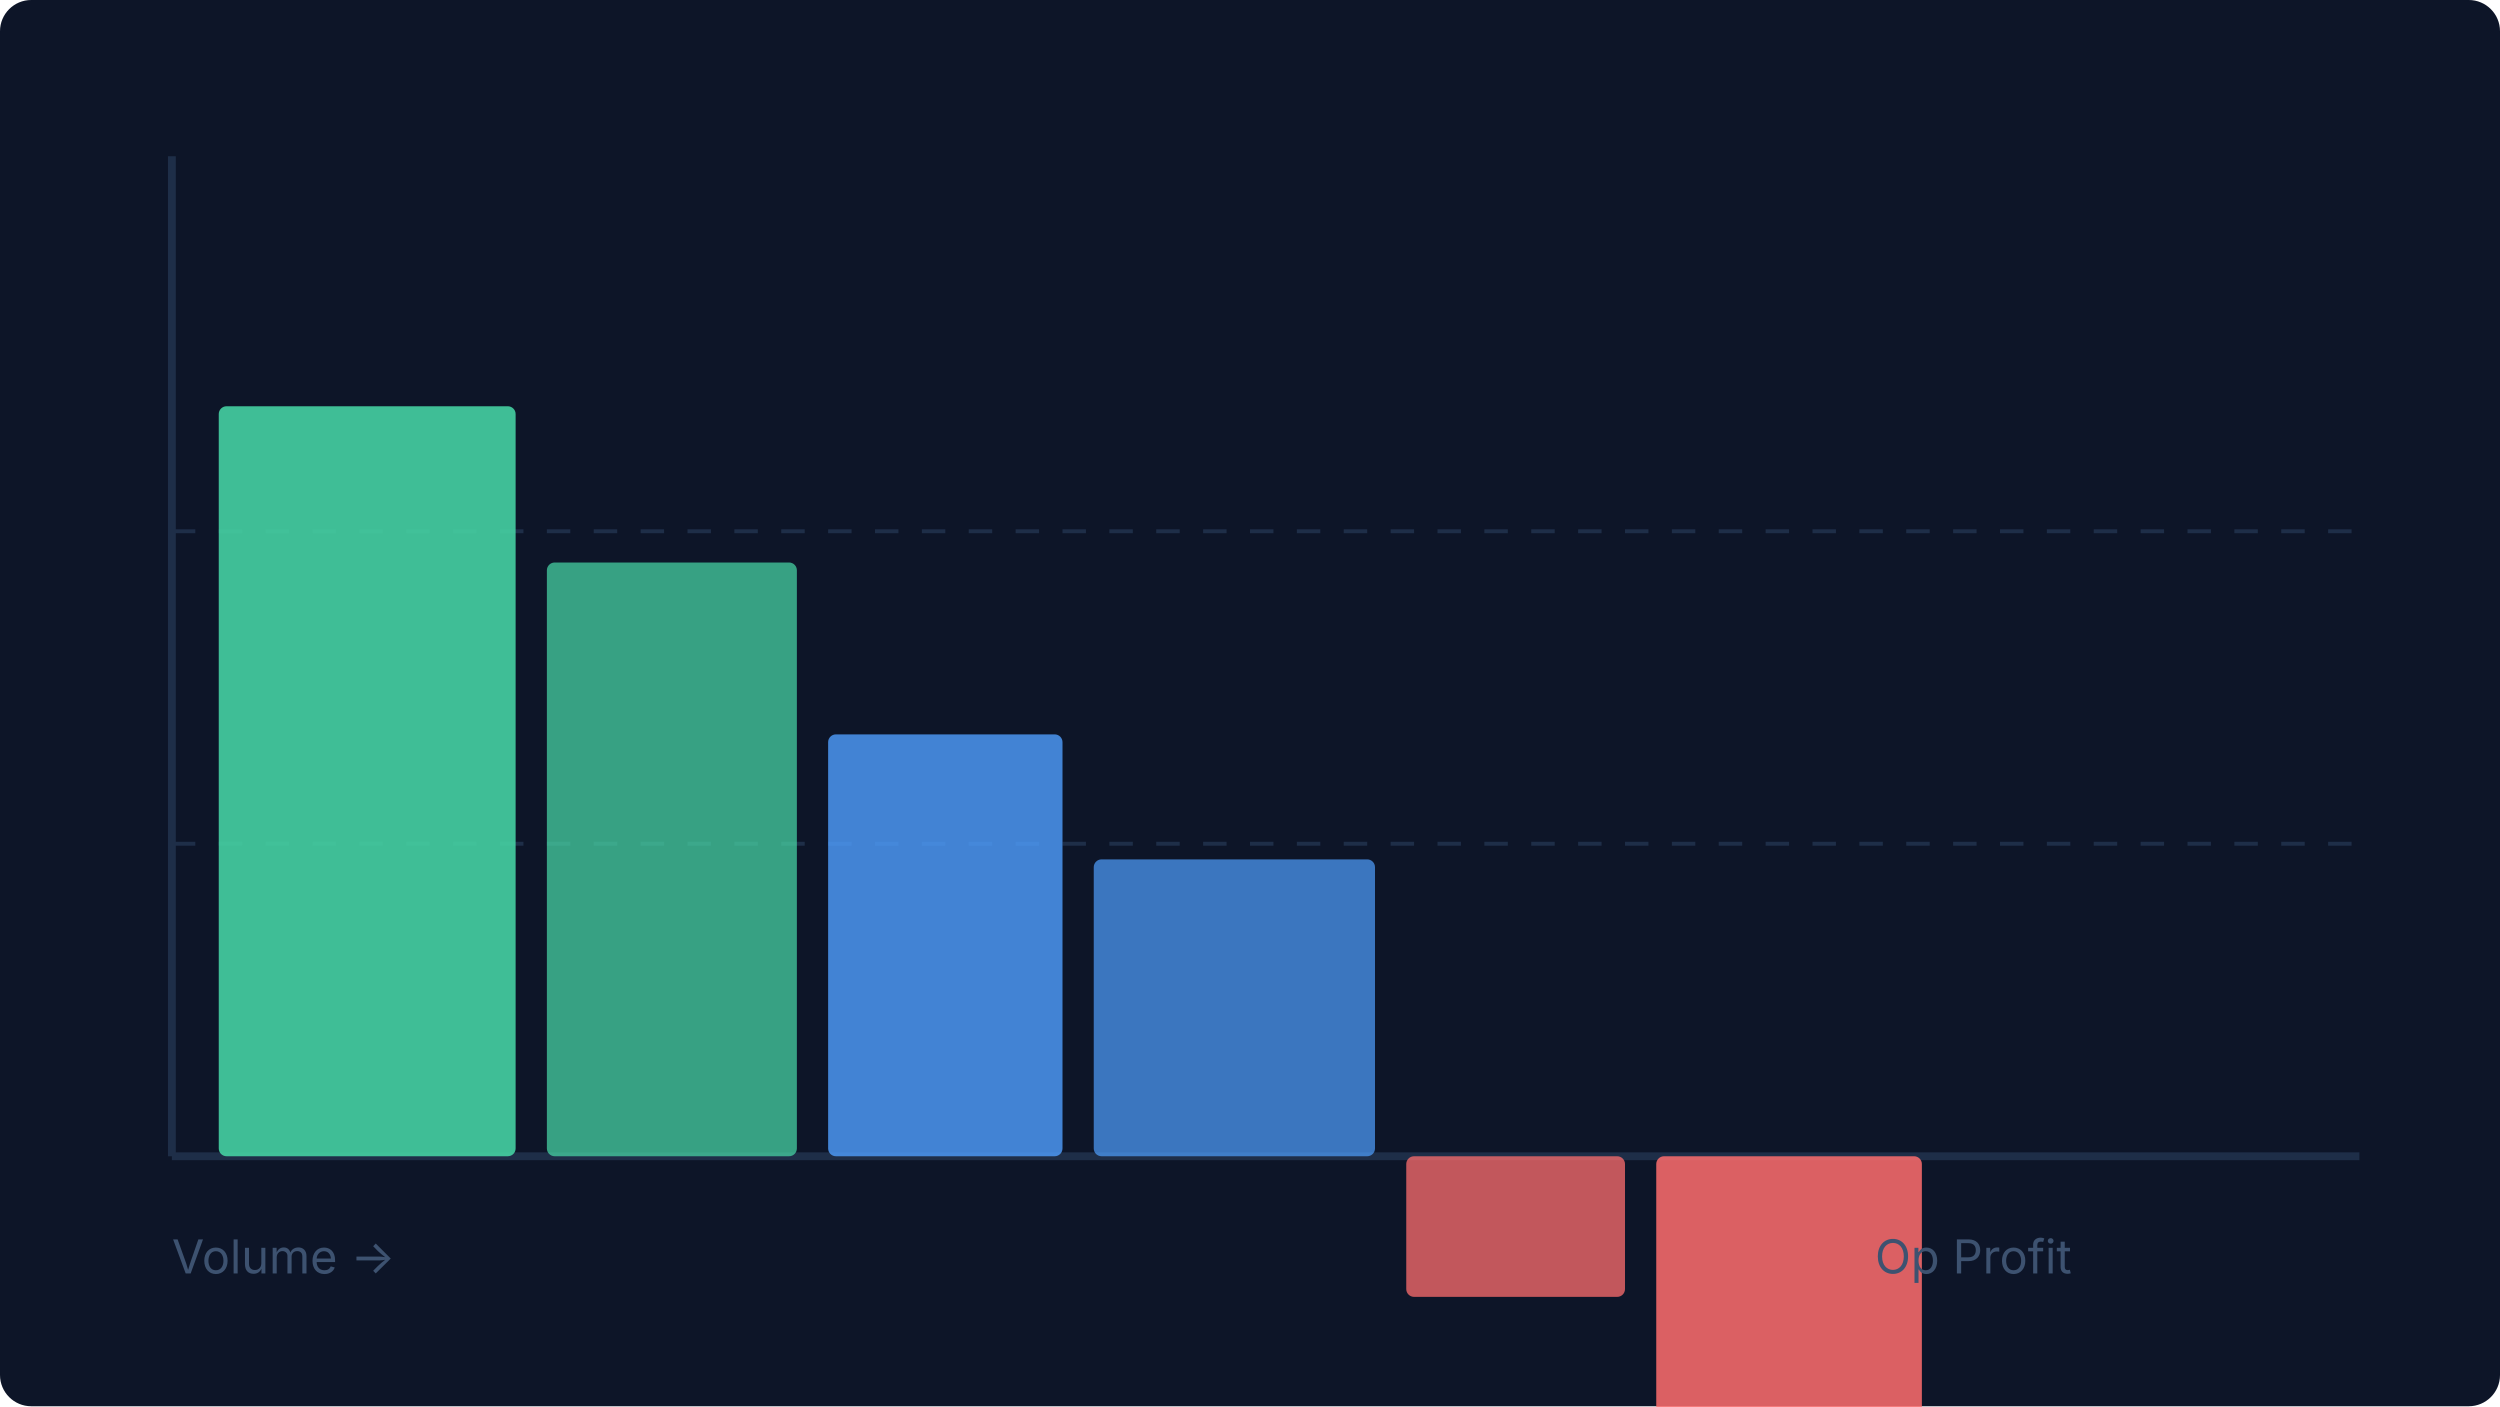
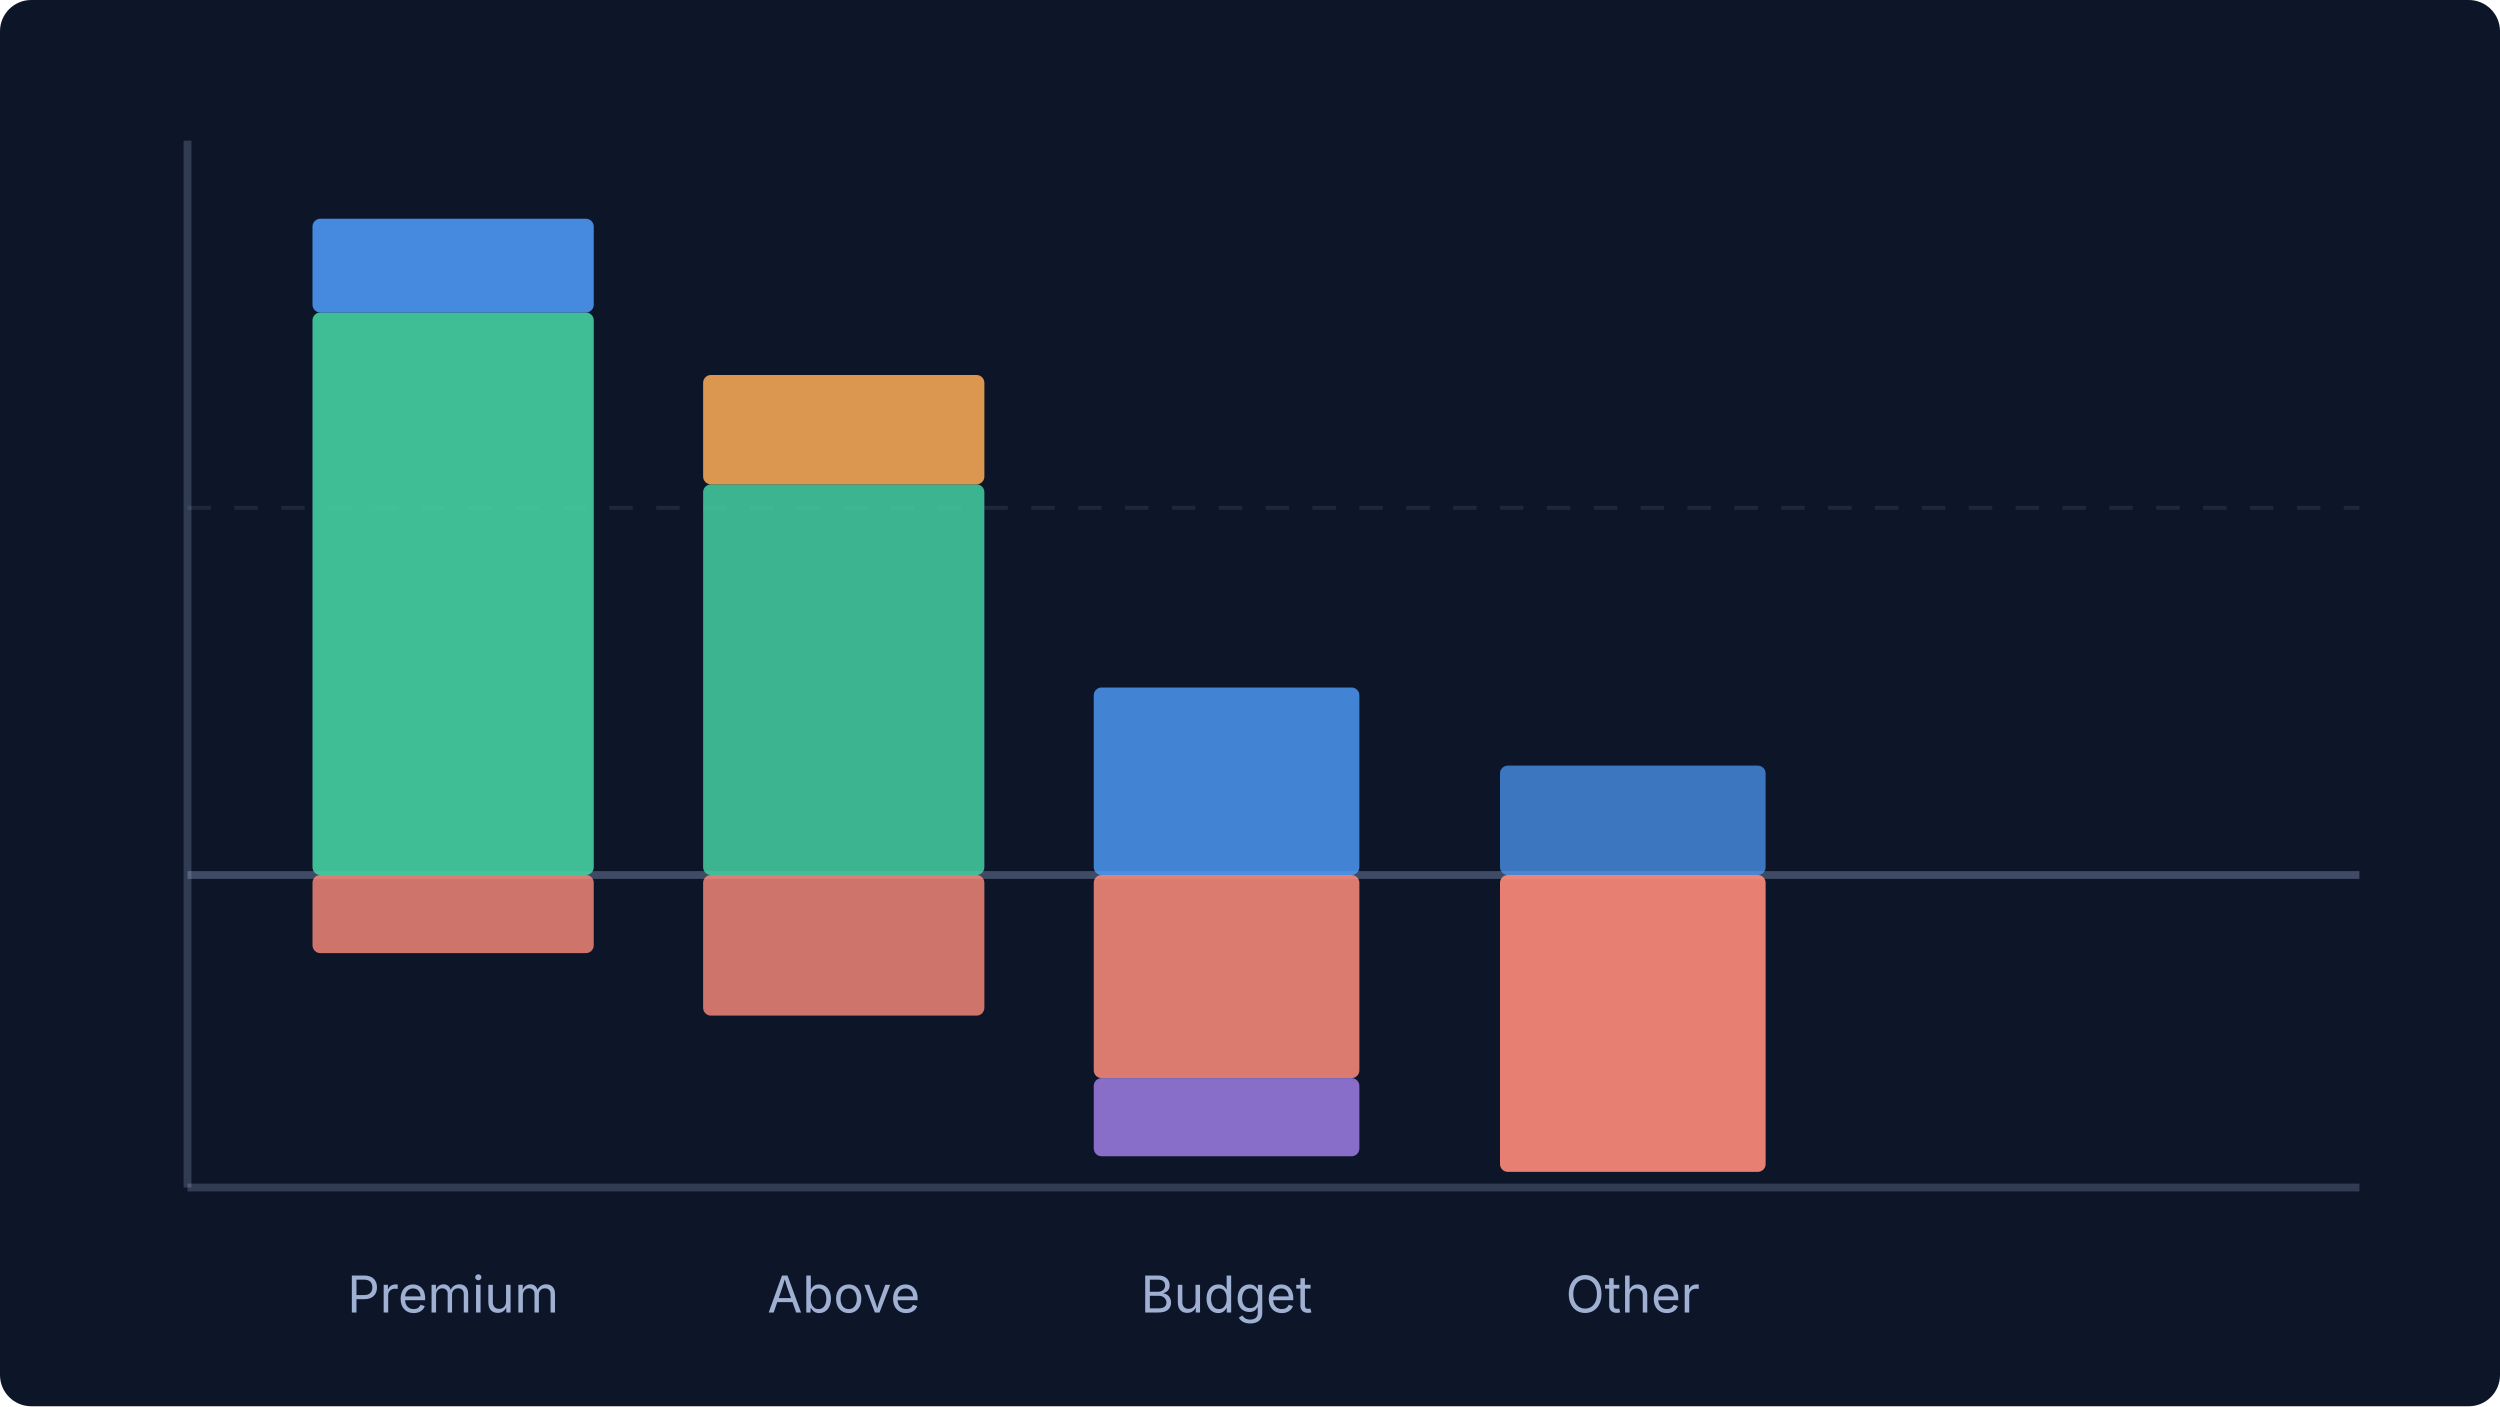
<svg xmlns="http://www.w3.org/2000/svg" width="320" height="180" viewBox="0 0 320 180" fill="none">
  <rect width="320" height="180" rx="4" fill="#0d1528" />
-   <line x1="22" y1="148" x2="302" y2="148" stroke="#1e2e48" stroke-width="1" />
-   <line x1="22" y1="20" x2="22" y2="148" stroke="#1e2e48" stroke-width="1" />
-   <line x1="22" y1="108" x2="302" y2="108" stroke="#1e2e48" stroke-width="0.5" stroke-dasharray="3 3" />
-   <line x1="22" y1="68" x2="302" y2="68" stroke="#1e2e48" stroke-width="0.5" stroke-dasharray="3 3" />
-   <rect x="28" y="52" width="38" height="96" fill="#45d0a2" rx="1" opacity=".9" />
-   <rect x="70" y="72" width="32" height="76" fill="#45d0a2" rx="1" opacity=".75" />
-   <rect x="106" y="94" width="30" height="54" fill="#4f9fff" rx="1" opacity=".8" />
-   <rect x="140" y="110" width="36" height="38" fill="#4f9fff" rx="1" opacity=".7" />
-   <rect x="180" y="148" width="28" height="18" fill="#ff6d6d" rx="1" opacity=".75" />
-   <rect x="212" y="148" width="34" height="38" fill="#ff6d6d" rx="1" opacity=".85" />
-   <text x="22" y="163" fill="#3d5270" font-size="6" font-family="Inter,Arial">Volume →</text>
-   <text x="240" y="163" fill="#3d5270" font-size="6" font-family="Inter,Arial">Op Profit</text>
+   <line x1="24" y1="152" x2="302" y2="152" stroke="rgba(159,176,211,.25)" stroke-width="1" />
+   <line x1="24" y1="18" x2="24" y2="152" stroke="rgba(159,176,211,.25)" stroke-width="1" />
+   <line x1="24" y1="112" x2="302" y2="112" stroke="rgba(159,176,211,.35)" stroke-width="1" />
+   <line x1="24" y1="65" x2="302" y2="65" stroke="rgba(159,176,211,.12)" stroke-width="0.5" stroke-dasharray="3 3" />
+   <rect x="40" y="40" width="36" height="72" fill="#45d0a2" rx="1" opacity=".9" />
+   <rect x="40" y="28" width="36" height="12" fill="#4f9fff" rx="1" opacity=".85" />
+   <rect x="40" y="112" width="36" height="10" fill="#ff8c7a" rx="1" opacity=".8" />
+   <rect x="90" y="62" width="36" height="50" fill="#45d0a2" rx="1" opacity=".85" />
+   <rect x="90" y="48" width="36" height="14" fill="#ffae57" rx="1" opacity=".85" />
+   <rect x="90" y="112" width="36" height="18" fill="#ff8c7a" rx="1" opacity=".8" />
+   <rect x="140" y="88" width="34" height="24" fill="#4f9fff" rx="1" opacity=".8" />
+   <rect x="140" y="112" width="34" height="26" fill="#ff8c7a" rx="1" opacity=".85" />
+   <rect x="140" y="138" width="34" height="10" fill="#b28cff" rx="1" opacity=".75" />
+   <rect x="192" y="98" width="34" height="14" fill="#4f9fff" rx="1" opacity=".7" />
+   <rect x="192" y="112" width="34" height="38" fill="#ff8c7a" rx="1" opacity=".9" />
+   <text x="58" y="168" fill="#9fb0d3" font-size="6.5" font-family="Inter,Arial" text-anchor="middle">Premium</text>
+   <text x="108" y="168" fill="#9fb0d3" font-size="6.5" font-family="Inter,Arial" text-anchor="middle">Above</text>
+   <text x="157" y="168" fill="#9fb0d3" font-size="6.5" font-family="Inter,Arial" text-anchor="middle">Budget</text>
+   <text x="209" y="168" fill="#9fb0d3" font-size="6.5" font-family="Inter,Arial" text-anchor="middle">Other</text>
</svg>
